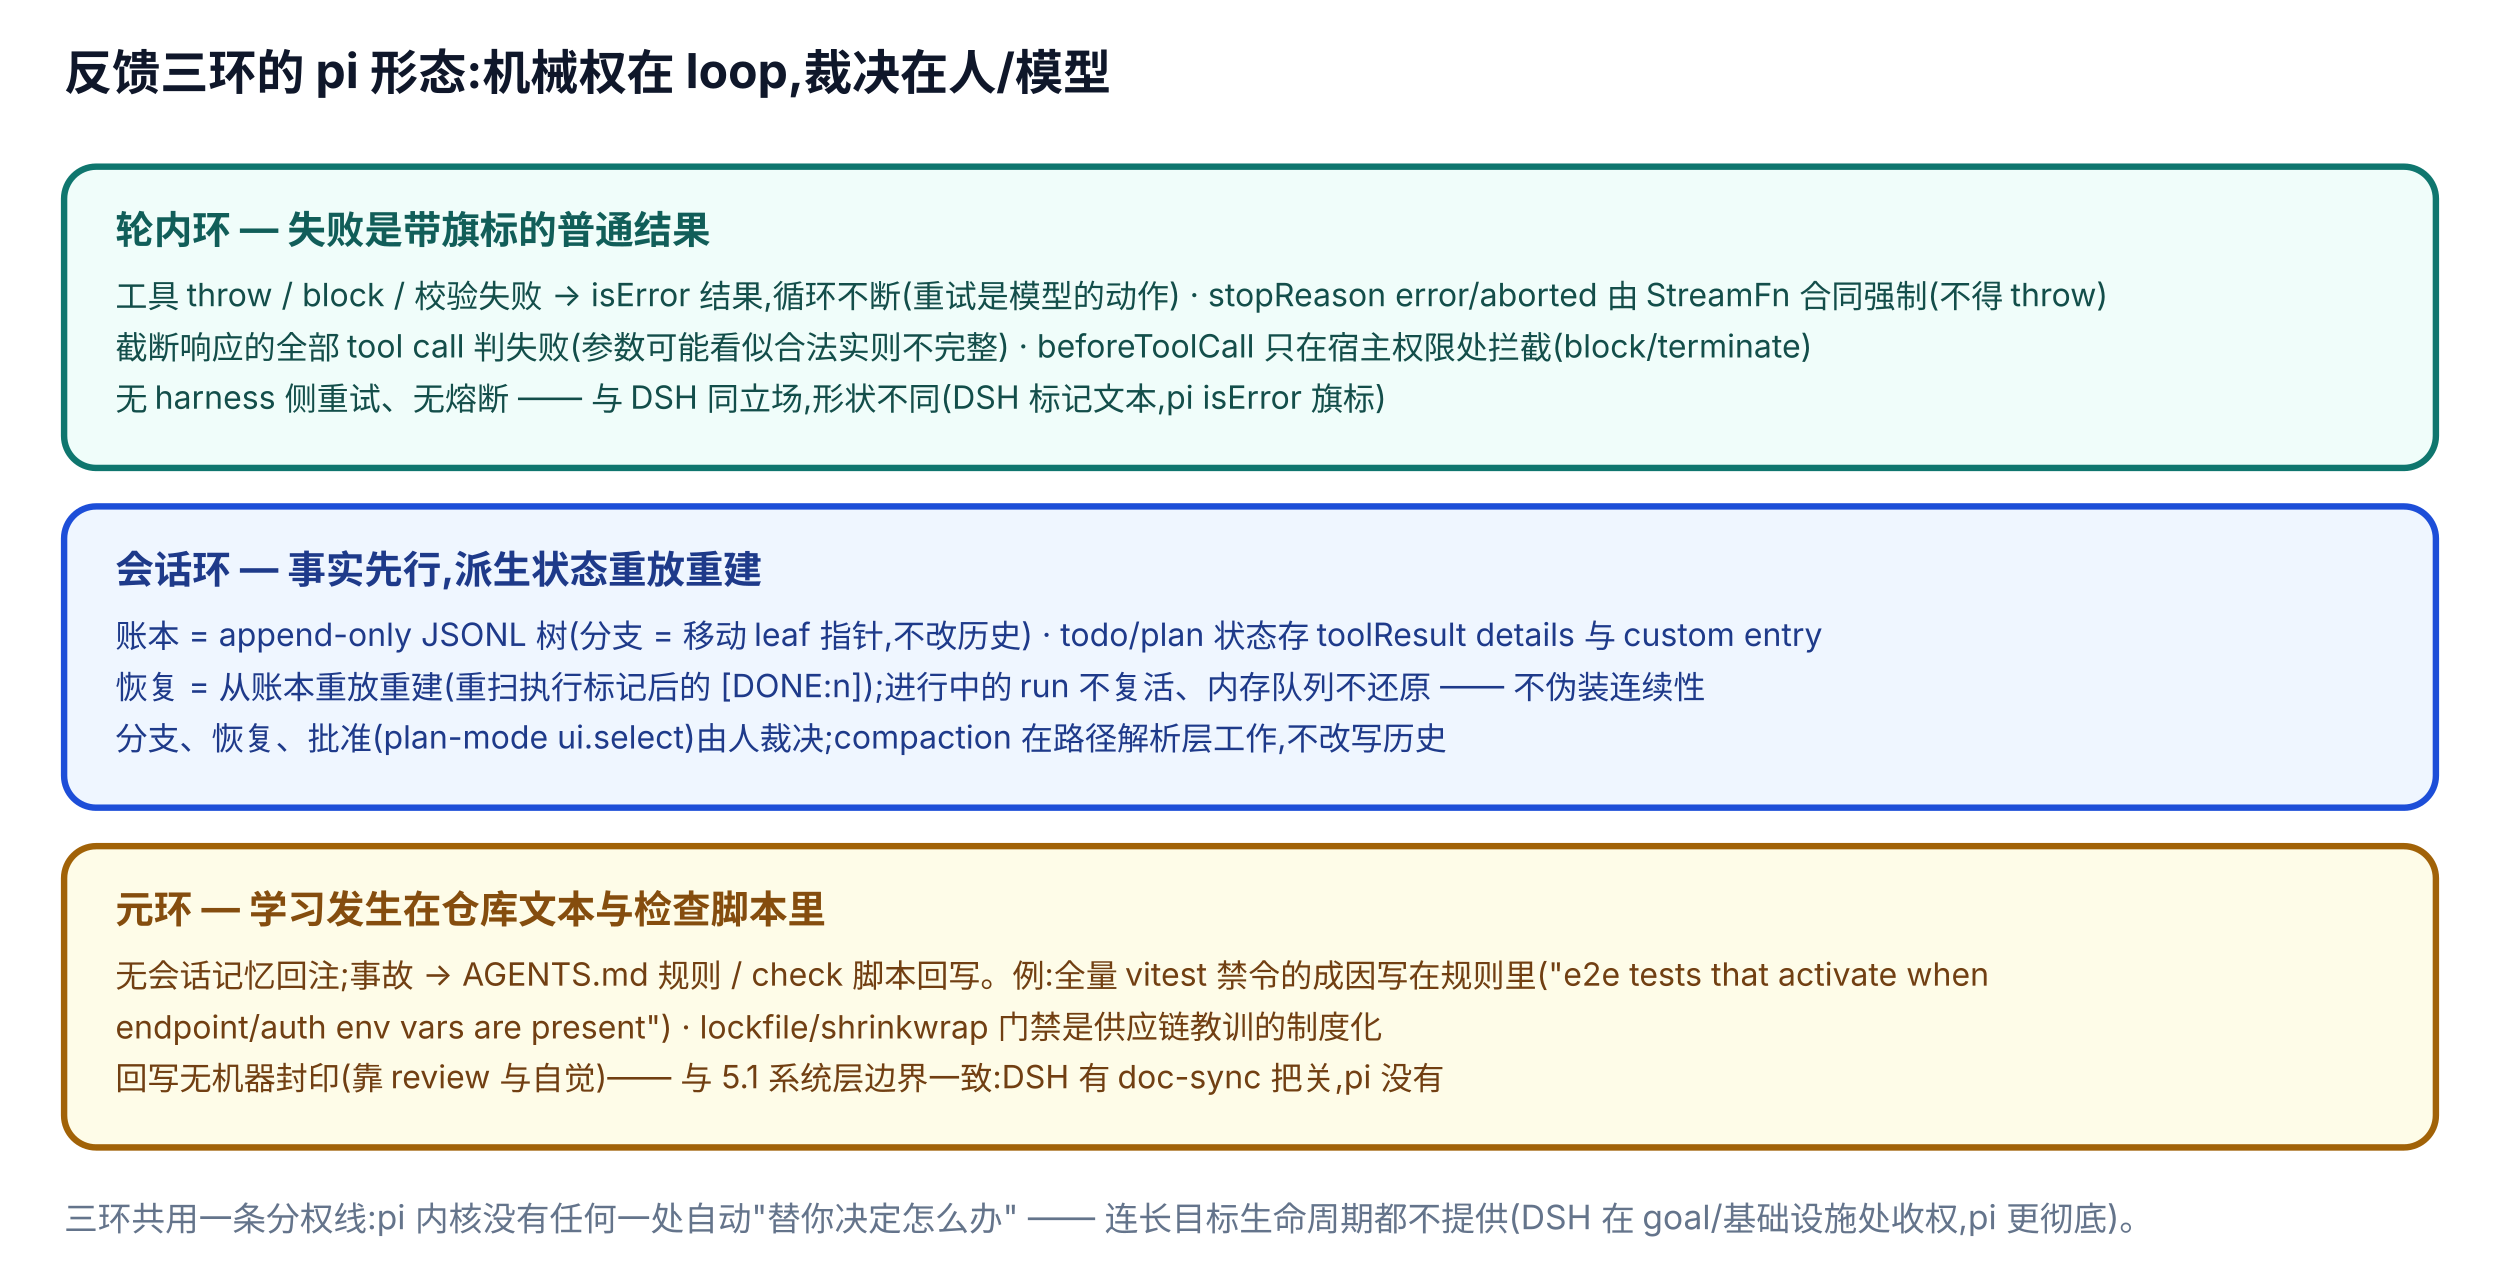
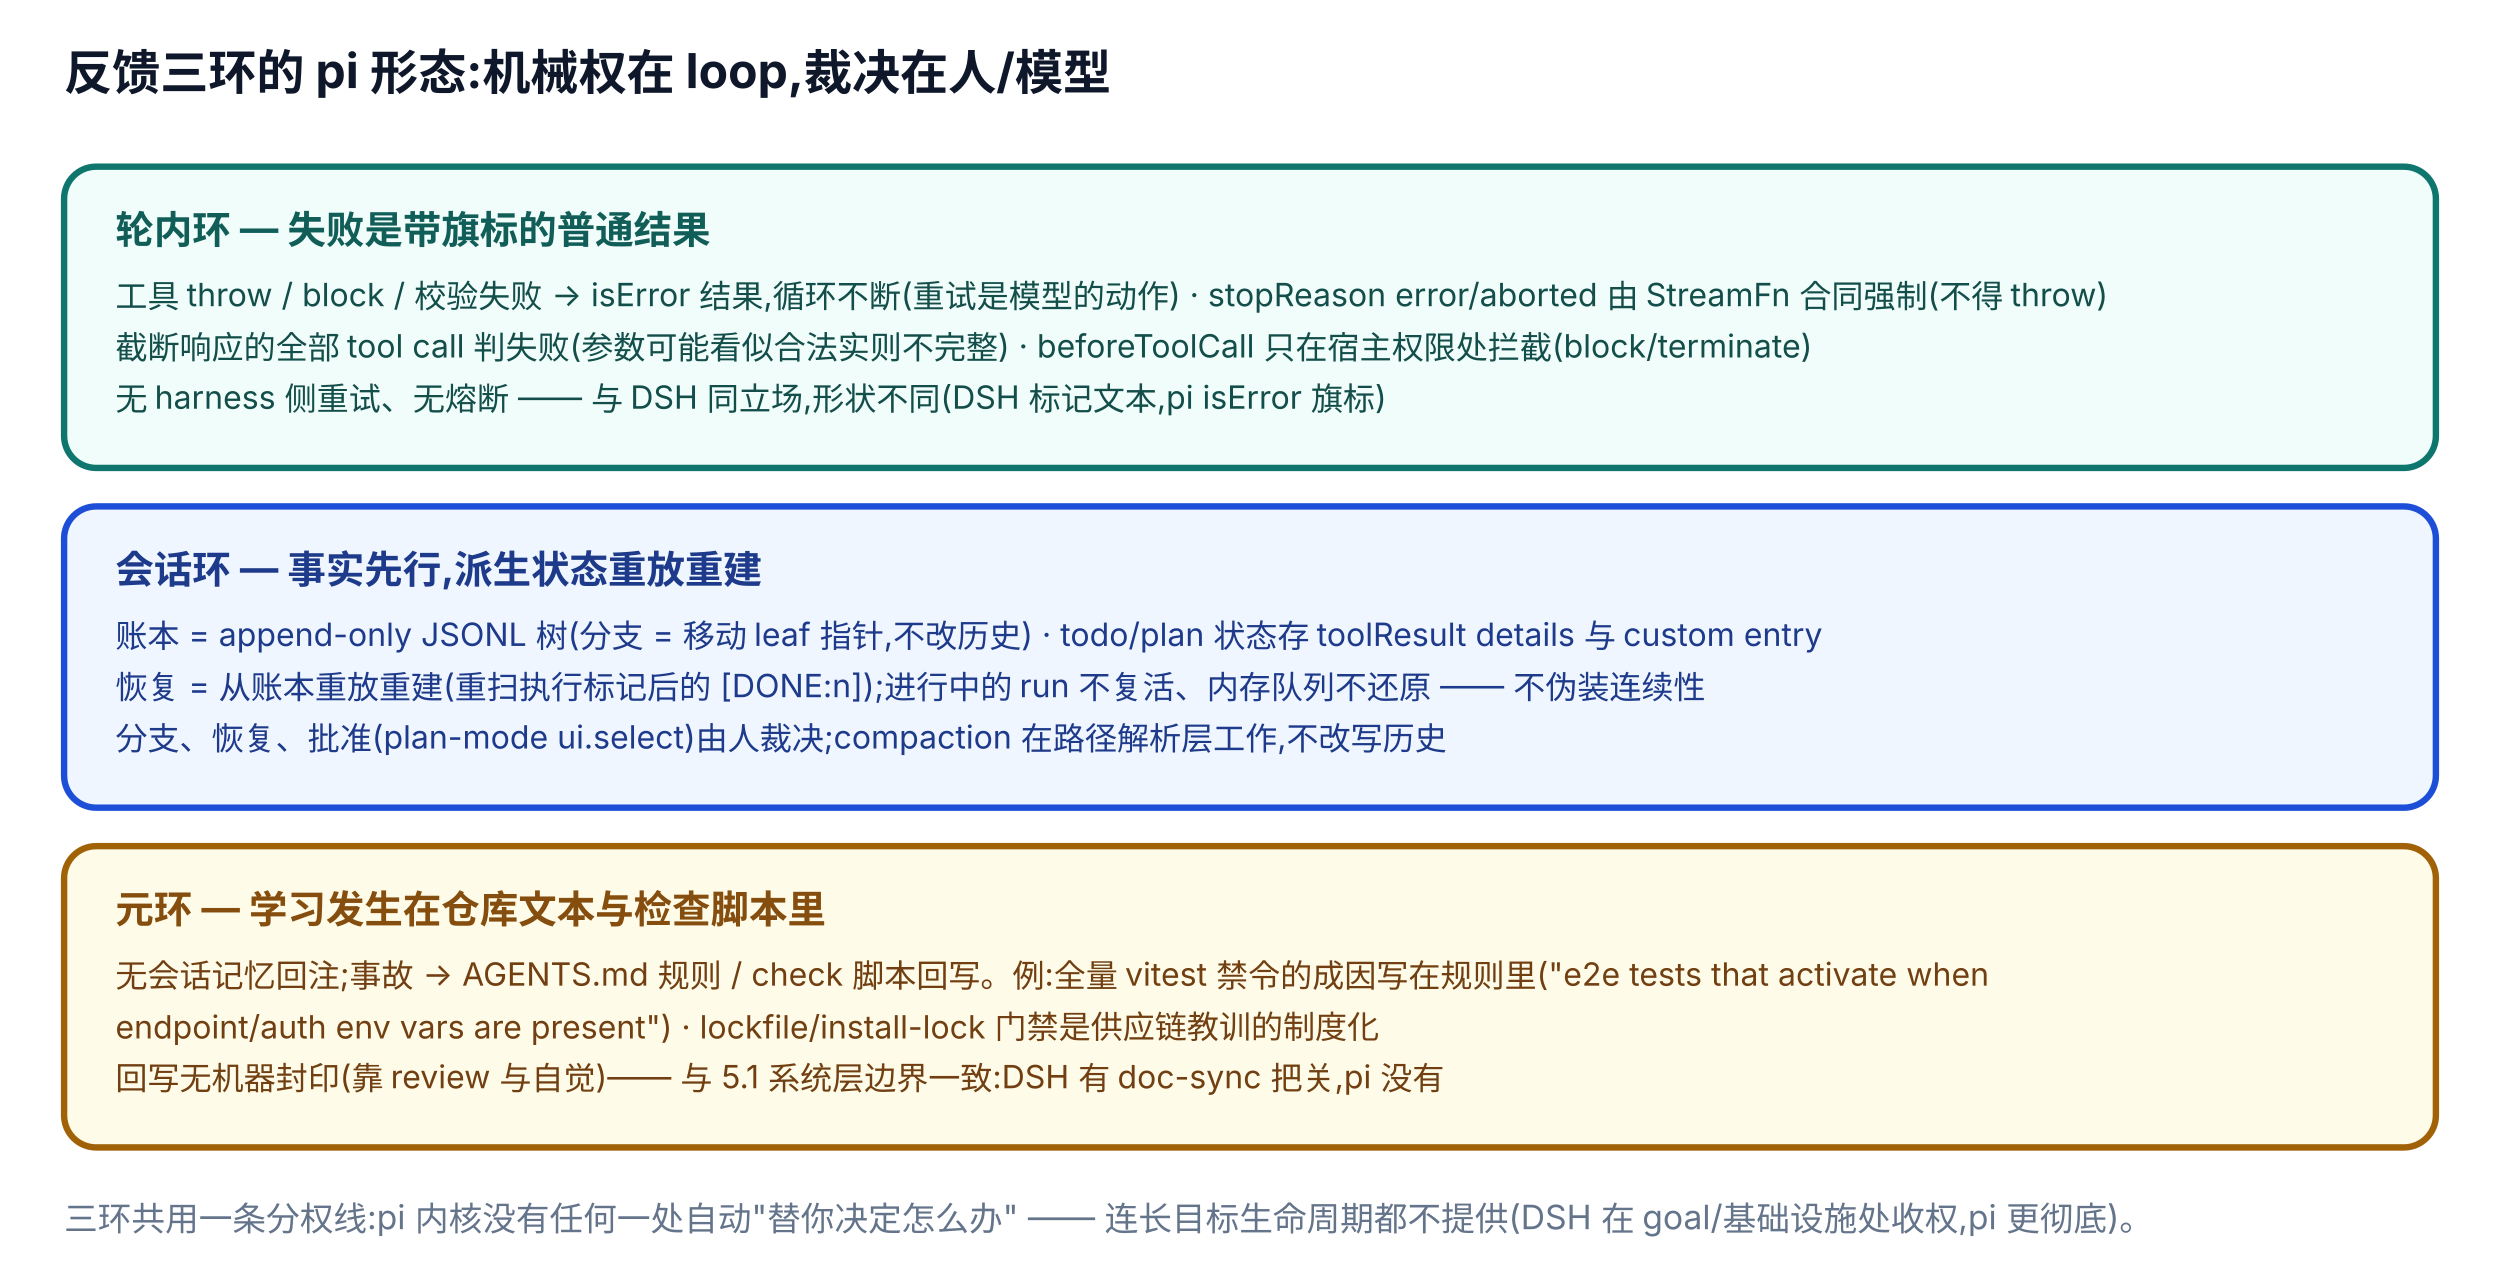
<svg xmlns="http://www.w3.org/2000/svg" viewBox="0 0 780 400" font-family="system-ui, -apple-system, 'Segoe UI', sans-serif">
  <defs>
    <marker id="arrow" viewBox="0 0 10 10" refX="9" refY="5" markerWidth="6" markerHeight="6" orient="auto-start-reverse">
      <path d="M 0 0 L 10 5 L 0 10 z" fill="#0f766e" />
    </marker>
  </defs>
  <text x="20" y="28" font-size="15" font-weight="700" fill="#0f172a">反馈三环的 pi 形态:机械权在 loop,裁决在人/模型</text>
  <rect x="20" y="52" width="740" height="94" rx="10" fill="#f0fdfa" stroke="#0f766e" stroke-width="2" />
  <text x="36" y="76" font-size="12" font-weight="700" fill="#115e59">轮内环 — 失败是带旗标的普通结果</text>
  <g font-size="10" fill="#134e4a">
    <text x="36" y="96">工具 throw / block / 校验失败 → isError 结果,循环不断(重试是模型的动作) · stopReason error/aborted 由 StreamFn 合同强制(不得 throw)</text>
    <text x="36" y="112">截断响应的全部 tool call 判失败(参数可能看似合法实则不完整) · beforeToolCall 只在宿主权限处拦截(block/terminate)</text>
    <text x="36" y="128">无 harness 侧重试、无熔断 —— 与 DSH 同立场,形状不同(DSH 标记文本,pi isError 旗标)</text>
  </g>
  <rect x="20" y="158" width="740" height="94" rx="10" fill="#eff6ff" stroke="#1d4ed8" stroke-width="2" />
  <text x="36" y="182" font-size="12" font-weight="700" fill="#1e3a8a">会话环 — 事实先行,派生状态重放重建</text>
  <g font-size="10" fill="#1e3a8a">
    <text x="36" y="202">账本 = append-only JSONL 树(分支 = 移动 leaf 指针,不改历史) · todo/plan 状态存 toolResult details 与 custom entry</text>
    <text x="36" y="218">恢复 = 从账本重放重建(重扫执行标记后的 [DONE:n]);进行中的 run 不复活、内存队列不还原 —— 不伪装连续性</text>
    <text x="36" y="234">分支、恢复、批准(plan-mode ui.select)由人裁决;compaction 在路径解析层工作,不改写历史</text>
  </g>
  <rect x="20" y="264" width="740" height="94" rx="10" fill="#fefce8" stroke="#a16207" stroke-width="2" />
  <text x="36" y="288" font-size="12" font-weight="700" fill="#854d0e">元环 — 学习发生在仓库文本与检查脚本里</text>
  <g font-size="10" fill="#713f12">
    <text x="36" y="308">无会话记忆回注;事故 → AGENTS.md 规则 / check 脚本回写。例:全量 vitest 禁令的成因写在规则里("e2e tests that activate when</text>
-     <text x="36" y="324">endpoint/auth env vars are present") · lockfile/shrinkwrap 门禁是供应链教训的制度化</text>
+     <text x="36" y="324">endpoint/auth env vars are present") · lockfile/install-lock 门禁是供应链教训的制度化</text>
    <text x="36" y="340">回写无机器封印(靠 review 与自觉)—— 与 5.1 系统层边界一致:DSH 有 doc-sync 把关,pi 没有</text>
  </g>
  <text x="20" y="384" font-size="10.5" fill="#64748b">三环共用一条分权线:pi 内核没有任何一处自动"替你决定怎么办" —— 连长目标生命周期都不提供(DSH 在 goal/基础设施处收权,pi 更彻底)。</text>
</svg>
